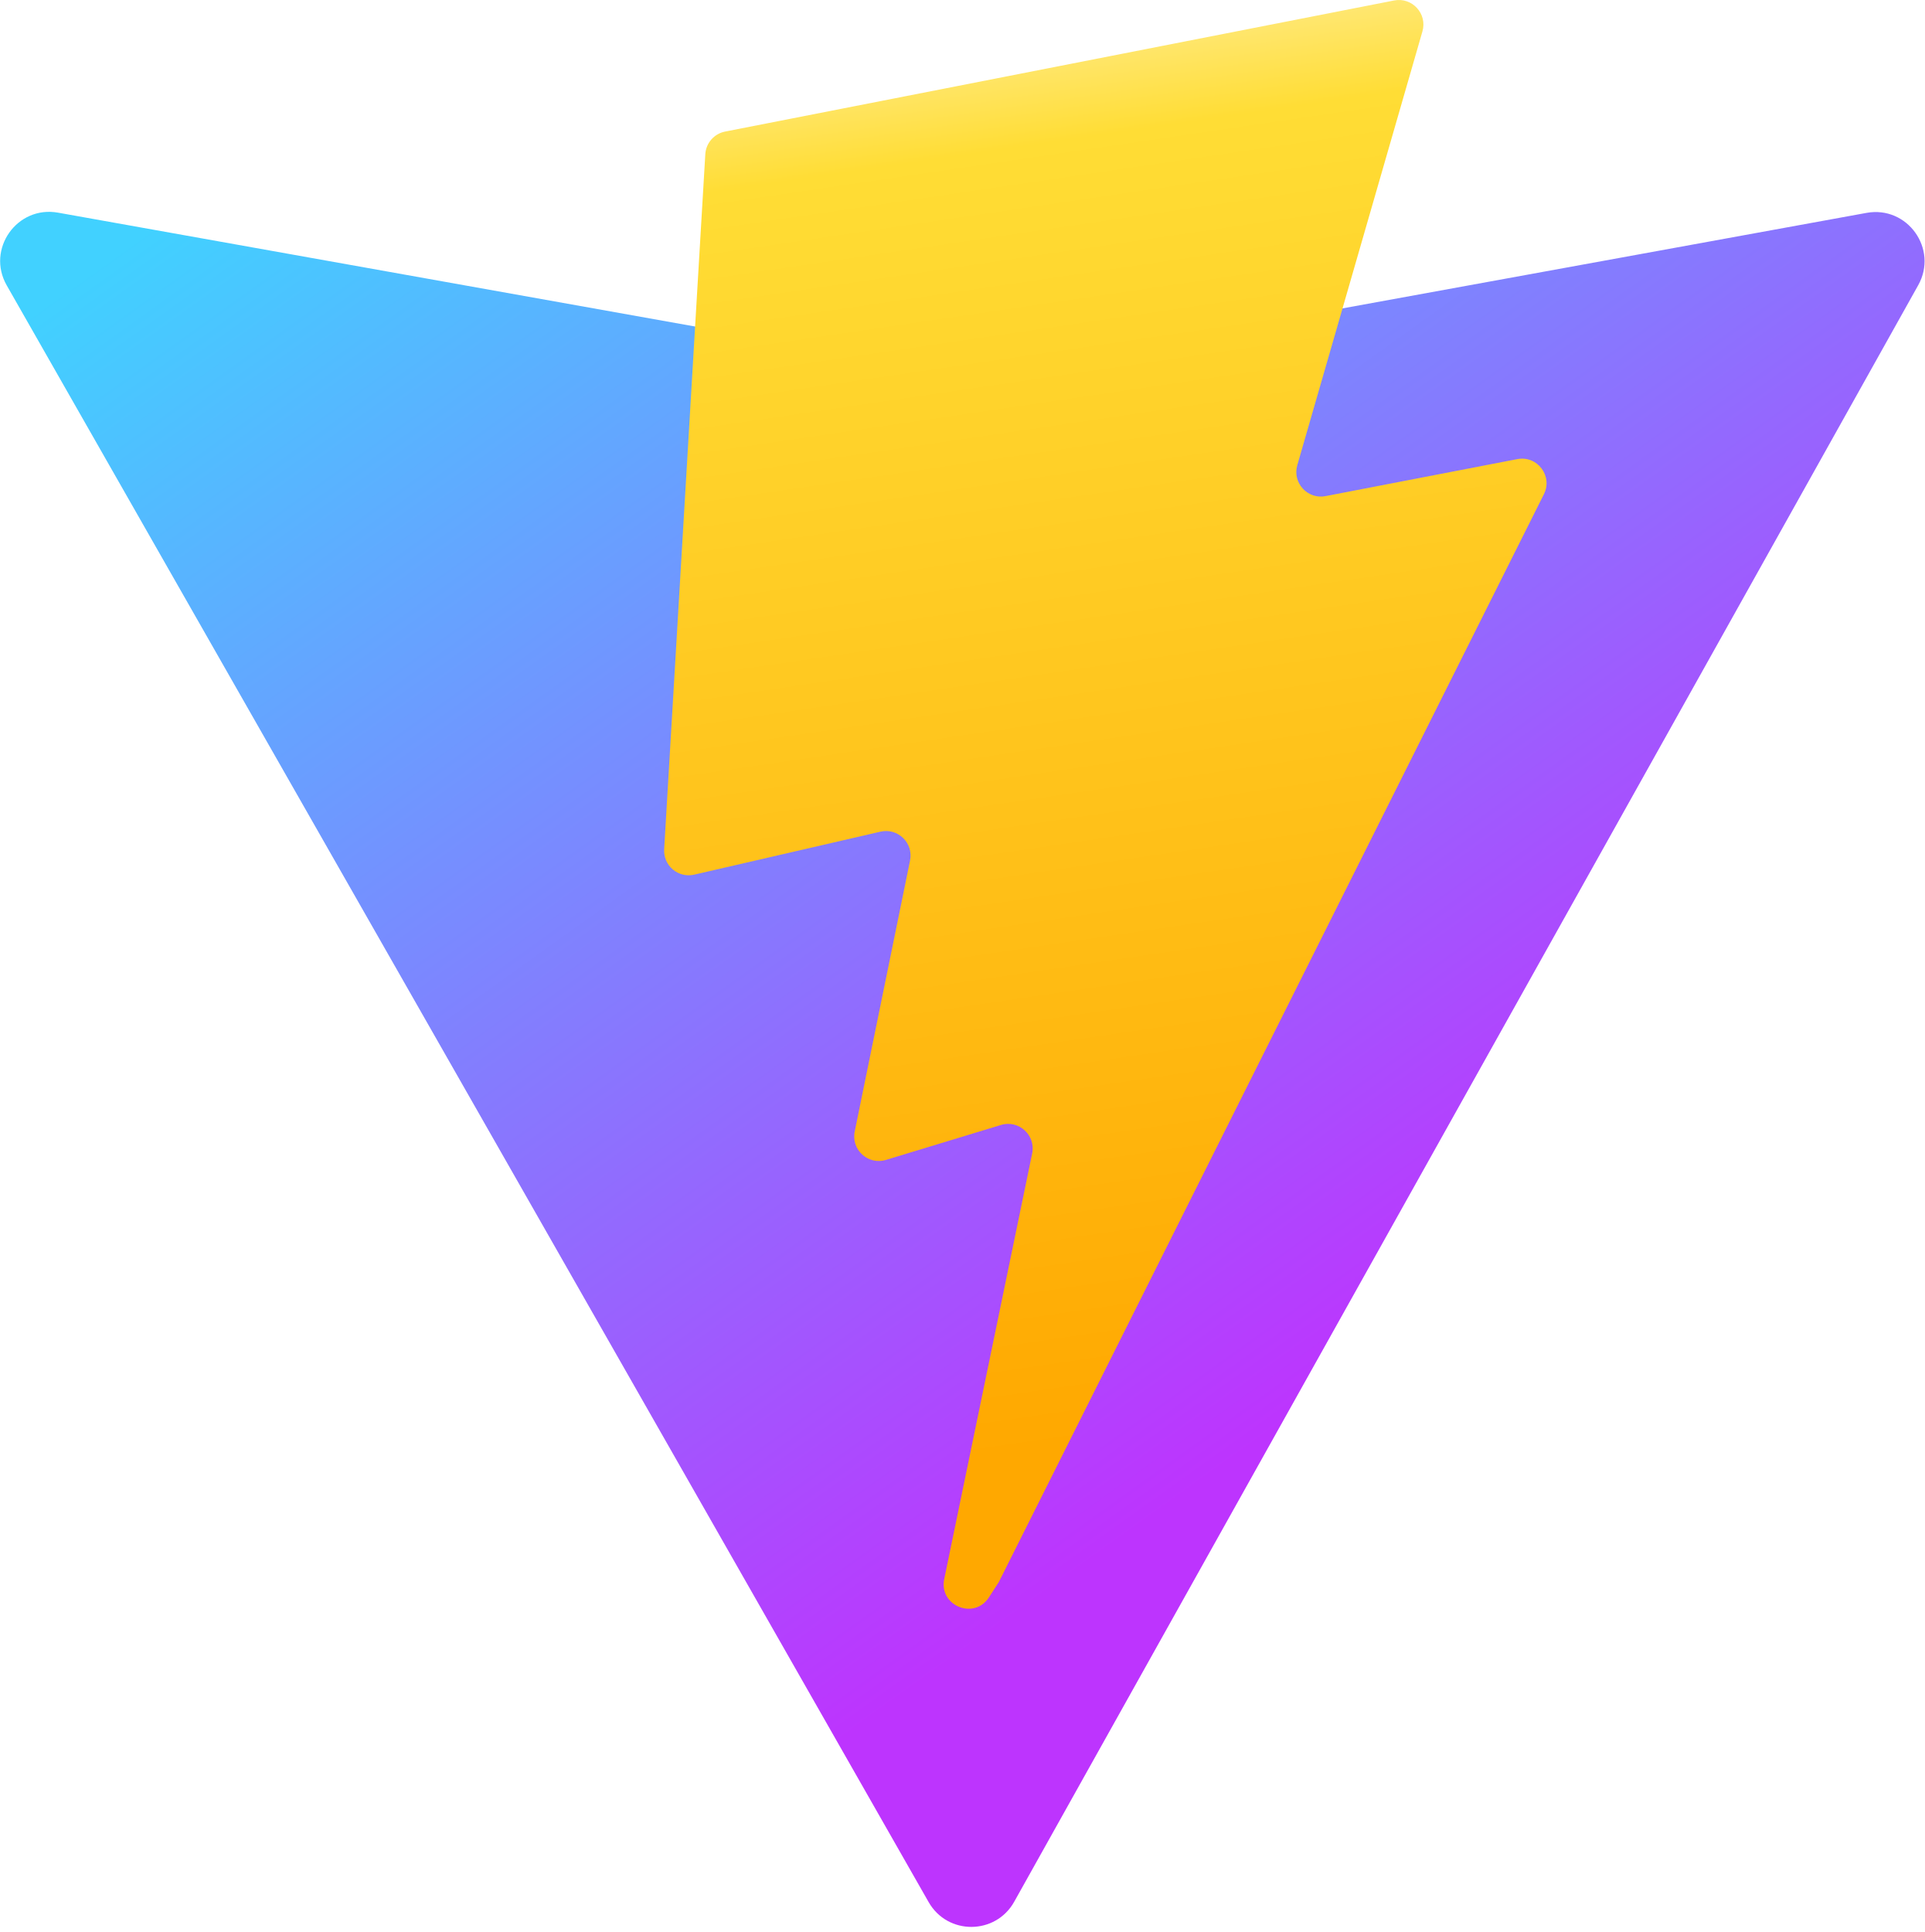
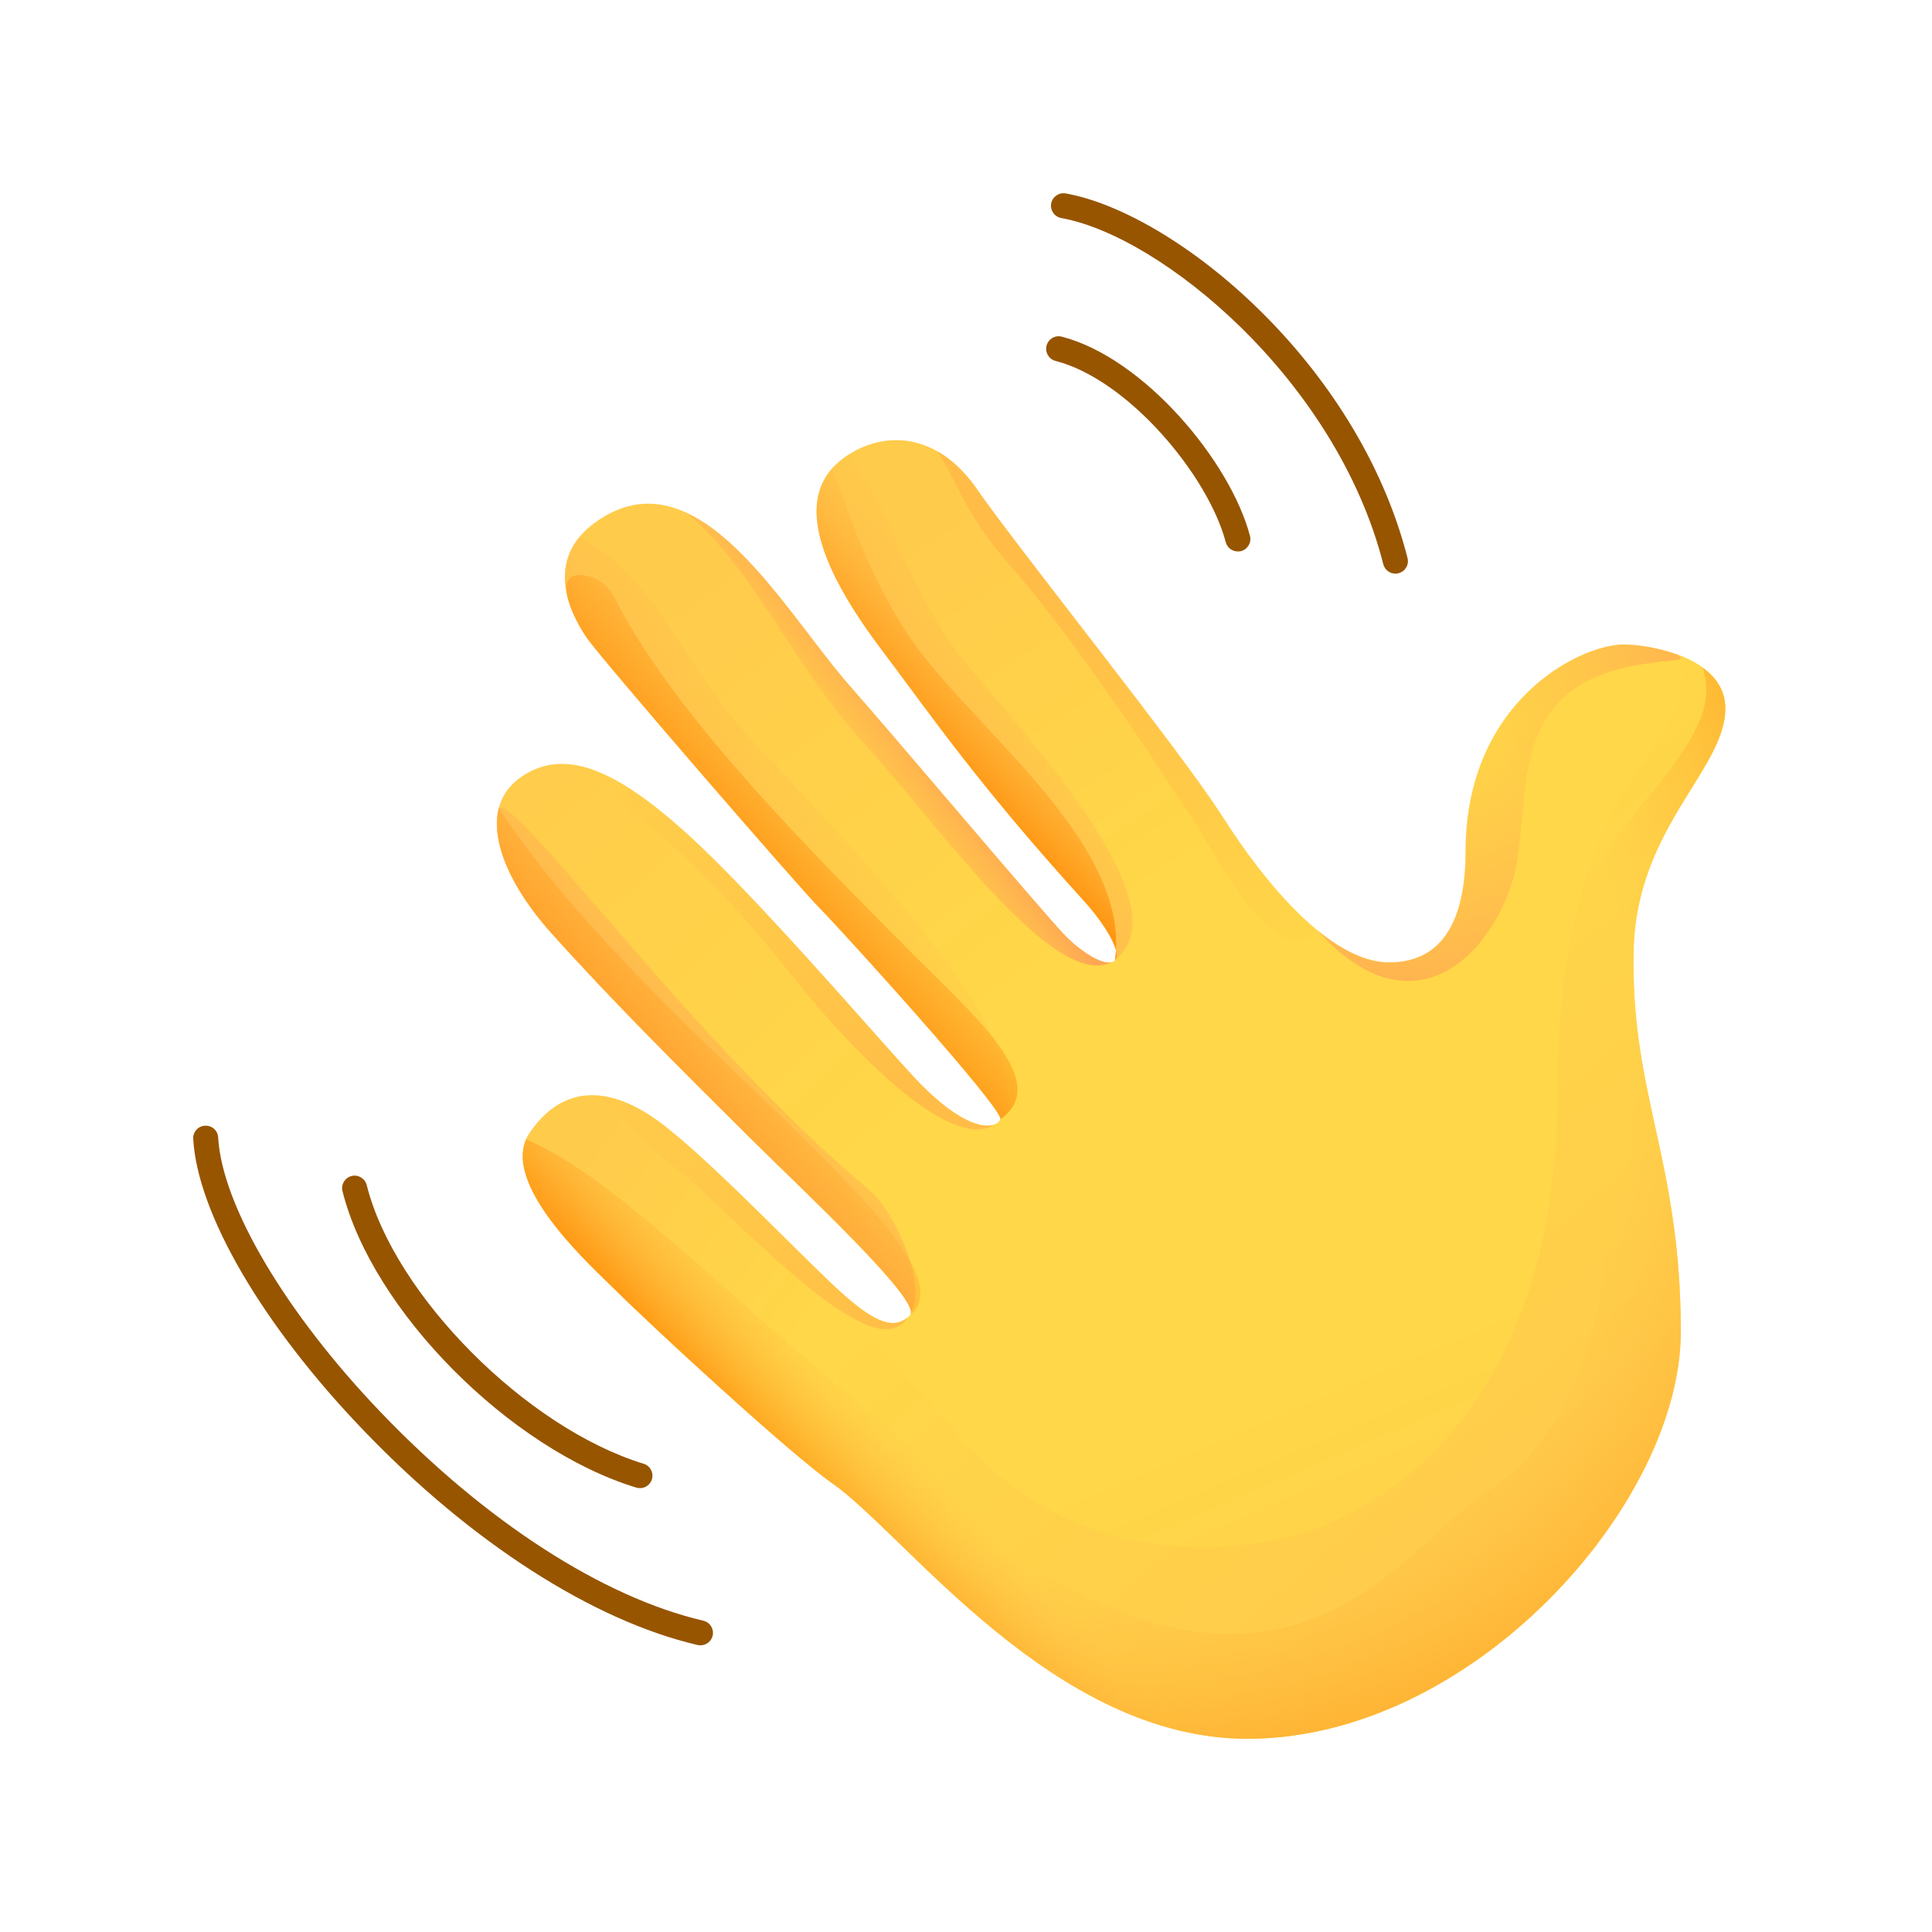
- <svg xmlns="http://www.w3.org/2000/svg" aria-hidden="true" role="img" class="iconify iconify--logos" width="31.88" height="32" preserveAspectRatio="xMidYMid meet" viewBox="0 0 256 257">
+ <svg xmlns="http://www.w3.org/2000/svg" width="800px" height="800px" viewBox="0 0 80 80" fill="none">
+   <path d="M26.501 61.621C26.453 61.621 26.401 61.612 26.348 61.599C21.1 59.999 15.416 54.263 14.182 49.324C14.112 49.045 14.282 48.766 14.557 48.696C14.836 48.627 15.115 48.797 15.185 49.071C16.323 53.626 21.789 59.123 26.649 60.61C26.924 60.693 27.076 60.98 26.994 61.255C26.928 61.477 26.723 61.621 26.501 61.621Z" fill="#975500" />
+   <path d="M29.003 68.129C28.964 68.129 28.925 68.125 28.885 68.116C24.544 67.105 19.496 63.862 15.041 59.215C10.874 54.873 8.175 50.253 8.001 47.158C7.984 46.874 8.201 46.626 8.489 46.613C8.773 46.595 9.021 46.813 9.034 47.101C9.191 49.917 11.841 54.389 15.786 58.5C20.106 63.007 24.966 66.141 29.121 67.109C29.4 67.175 29.574 67.454 29.509 67.733C29.452 67.968 29.238 68.129 29.003 68.129Z" fill="#975500" />
+   <path d="M51.256 22.834C51.025 22.834 50.816 22.681 50.755 22.45C50.027 19.687 46.718 15.72 43.706 14.944C43.432 14.874 43.262 14.591 43.336 14.312C43.41 14.033 43.689 13.867 43.968 13.941C47.359 14.818 50.942 19.094 51.758 22.189C51.832 22.463 51.666 22.747 51.387 22.821C51.343 22.83 51.3 22.834 51.256 22.834Z" fill="#975500" />
+   <path d="M57.782 23.754C57.551 23.754 57.341 23.597 57.28 23.366C55.34 15.729 48.087 9.77 43.946 9.029C43.663 8.976 43.479 8.71 43.527 8.427C43.58 8.144 43.846 7.961 44.129 8.009C48.641 8.819 56.208 14.961 58.283 23.108C58.353 23.387 58.187 23.666 57.908 23.736C57.864 23.749 57.825 23.754 57.782 23.754Z" fill="#975500" />
+   <path d="M44.901 37.324C45.733 38.243 46.483 39.451 46.165 39.769C45.846 40.087 44.87 39.512 44.125 38.762C43.379 38.017 41.596 45.95 41.422 46.351C41.291 46.652 39.216 49.032 38.131 51.294C37.769 52.049 37.821 54.324 37.686 54.459C37.141 55.004 36.448 54.947 34.953 53.627C33.458 52.306 32.682 60.174 34.465 61.416C37.512 63.544 43.606 71.996 51.657 71.996C60.972 71.996 69.599 62.279 69.599 55.148C69.599 48.017 67.507 45.314 67.646 39.337C67.76 34.277 71.443 31.862 71.443 29.334C71.443 27.206 68.283 26.688 67.245 26.688C65.406 26.688 60.689 29.046 60.689 35.253C60.689 37.668 60 39.852 57.529 39.852C55.057 39.852 52.298 36.461 50.628 33.815" fill="url(#paint0_linear)" />
+   <path d="M71.439 29.334C71.439 28.178 70.502 27.498 69.481 27.115C70.706 31.173 64.495 31.347 64.495 45.174C64.495 59.001 56.444 63.025 53.109 63.718C49.774 64.407 43.898 64.607 39.426 59.119C38.053 57.432 36.191 55.601 34.121 53.871C33.245 55.331 33.057 60.436 34.465 61.416C37.512 63.544 43.606 71.996 51.657 71.996C60.973 71.996 69.599 62.279 69.599 55.148C69.599 48.017 67.507 45.314 67.646 39.338C67.76 34.277 71.439 31.862 71.439 29.334Z" fill="url(#paint1_linear)" />
+   <path d="M34.953 53.627C33.458 52.306 29.923 48.54 27.621 46.696C25.32 44.856 23.31 44.878 21.928 46.909C20.546 48.941 24.574 52.506 25.494 53.426C26.902 54.834 32.682 60.174 34.465 61.421" fill="url(#paint2_linear)" />
+   <path d="M41.422 46.351C41.248 46.752 40.075 47.031 37.743 44.494C35.96 42.554 31.187 36.979 28.371 34.451C25.555 31.922 23.367 30.885 21.527 32.21C19.688 33.535 20.734 36.29 22.791 38.592C25.337 41.438 28.266 44.342 31.069 47.131C33.262 49.311 38.227 53.918 37.682 54.463" fill="url(#paint3_linear)" />
+   <path d="M31.073 47.127C33.144 49.185 37.678 53.4 37.725 54.328C38.379 53.308 37.185 50.274 35.921 49.211C28.615 43.06 21.558 33.143 20.66 33.44C20.276 34.883 21.248 36.861 22.791 38.592C25.337 41.434 28.266 44.342 31.073 47.127Z" fill="url(#paint4_linear)" />
+   <path d="M50.624 33.819C48.955 31.173 42.111 22.664 40.446 20.249C38.776 17.834 36.535 17.834 34.984 18.928C33.432 20.023 32.97 22.206 36.466 26.849C38.671 29.778 40.502 32.472 44.905 37.328L50.022 36.971L50.624 33.819Z" fill="url(#paint5_linear)" />
+   <path d="M44.125 38.762C43.379 38.017 36.767 30.179 35.271 28.497C32.469 25.349 28.916 18.606 24.679 21.609C22.451 23.187 23.659 25.476 24.291 26.395C24.923 27.315 33.144 36.805 33.951 37.607C34.757 38.413 41.596 45.946 41.426 46.347" fill="url(#paint6_linear)" />
+   <path d="M44.901 37.323C45.703 38.208 46.422 39.355 46.195 39.725C48.863 37.581 43.222 31.277 40.027 27.494C37.556 24.564 36.88 20.837 35.11 18.841C35.066 18.867 35.027 18.898 34.984 18.924C33.432 20.018 32.97 22.202 36.466 26.844C38.667 29.773 40.502 32.472 44.901 37.323Z" fill="url(#paint7_linear)" />
+   <path d="M33.946 37.611C34.753 38.418 41.592 45.95 41.422 46.351C43.536 43.505 35.341 35.14 31.374 30.911C27.935 27.245 27.346 24.037 23.99 22.237C22.743 23.745 23.733 25.593 24.286 26.4C24.919 27.32 33.144 36.809 33.946 37.611Z" fill="url(#paint8_linear)" />
+   <path d="M41.269 46.522C41.03 46.67 40.537 46.683 39.774 46.243C40.341 46.7 40.864 46.875 41.269 46.522Z" fill="url(#paint9_linear)" />
+   <path d="M67.729 27.551C69.486 27.237 69.795 27.437 69.481 27.115C68.627 26.797 67.712 26.688 67.241 26.688C65.401 26.688 60.685 29.046 60.685 35.253C60.685 37.668 59.996 39.852 57.52 39.852C56.544 39.852 55.528 39.325 54.547 38.522C58.889 43.331 62.293 38.801 62.812 35.698C63.331 32.594 62.577 28.475 67.729 27.551Z" fill="url(#paint10_radial)" />
+   <path d="M34.452 19.395C33.38 20.611 33.414 22.79 36.461 26.844C38.667 29.773 40.498 32.467 44.901 37.323C45.733 38.243 46.483 39.451 46.165 39.769C46.901 34.739 39.739 29.791 37.412 25.998C35.568 22.991 35.202 21.217 34.452 19.395Z" fill="url(#paint11_linear)" />
+   <path d="M33.946 37.611C34.753 38.418 41.592 45.95 41.422 46.351C42.93 45.275 41.901 43.596 39.569 41.264C34.788 36.482 28.131 30.057 25.455 24.765C25.202 24.264 24.731 23.893 24.177 23.823C22.735 23.636 23.807 25.698 24.291 26.4C24.919 27.32 33.144 36.809 33.946 37.611Z" fill="url(#paint12_linear)" />
+   <path d="M22.791 38.592C25.337 41.438 28.266 44.342 31.069 47.131C33.262 49.311 38.227 53.918 37.682 54.463C40.759 51.874 26.466 42.515 20.655 33.444C20.276 34.878 21.248 36.861 22.791 38.592Z" fill="url(#paint13_linear)" />
+   <path d="M37.054 54.978C37.346 54.865 37.499 54.73 37.547 54.581C37.019 54.987 36.326 54.843 34.953 53.627C33.458 52.306 29.923 48.54 27.621 46.696C26.61 45.889 25.655 45.44 24.783 45.362C26.03 46.142 25.45 46.421 28.223 48.548C29.714 49.69 35.154 55.723 37.054 54.978Z" fill="url(#paint14_linear)" />
+   <path d="M33.432 41.177C35.45 43.636 39.391 47.694 41.16 46.574C40.672 46.739 39.561 46.469 37.747 44.495C35.965 42.555 31.191 36.979 28.375 34.451C26.096 32.402 24.226 31.334 22.621 31.705C27.29 33.239 31.518 38.854 33.432 41.177Z" fill="url(#paint15_linear)" />
+   <path d="M35.616 30.598C38.837 34.102 43.619 41.055 46.043 39.839C45.646 39.961 44.792 39.433 44.125 38.762C43.379 38.017 36.767 30.179 35.271 28.497C33.327 26.317 31.03 22.411 28.388 21.217C31.052 23.318 33.005 27.76 35.616 30.598Z" fill="url(#paint16_linear)" />
+   <path d="M54.547 38.527C54.552 38.527 54.552 38.527 54.547 38.527C53.043 37.297 51.631 35.419 50.62 33.819C48.955 31.173 42.111 22.664 40.446 20.249C39.936 19.512 39.378 19.002 38.798 18.68C39.574 19.796 40.014 21.387 41.771 23.357C44.587 26.517 48.27 32.21 49.534 34.167C50.794 36.116 52.834 40.24 54.547 38.527Z" fill="url(#paint17_linear)" />
+   <path d="M63.771 66.591C62.725 64.045 61.195 62.493 58.985 63.949C52.956 67.92 46.021 66.578 37.325 59.551C29.57 53.278 25.559 48.797 21.785 47.175C20.878 49.237 24.609 52.546 25.49 53.426C26.898 54.834 32.678 60.174 34.461 61.421C37.508 63.548 43.602 72 51.653 72C56.156 71.996 60.489 69.734 63.771 66.591Z" fill="url(#paint18_linear)" />
+   <path d="M67.642 39.337C67.755 34.277 71.439 31.862 71.439 29.333C71.439 28.588 71.051 28.043 70.501 27.646C71.173 29.617 69.573 31.365 67.184 34.338C64.595 37.559 64.024 42.559 65.802 47.563C67.585 52.567 65.34 59.468 61.718 61.652C58.096 63.836 53.283 73.439 39.504 62.589C39.5 62.584 39.5 62.584 39.495 62.58C38.654 61.8 37.822 61.107 36.98 60.584C31.161 56.979 27.844 53.736 25.337 51.011C24.845 50.475 23.519 48.422 21.941 49.097C22.73 50.885 24.853 52.79 25.49 53.426C26.898 54.834 32.678 60.174 34.461 61.421C34.692 61.582 34.944 61.782 35.21 62.014C35.28 62.075 35.35 62.136 35.42 62.197C35.437 62.214 35.459 62.231 35.476 62.245C35.52 62.284 35.568 62.327 35.611 62.367C35.62 62.375 35.633 62.384 35.642 62.397C37.451 64.04 39.94 66.76 42.991 68.883C42.991 68.883 42.996 68.883 42.996 68.888C43.262 69.075 43.536 69.258 43.811 69.433C43.815 69.437 43.82 69.437 43.824 69.441C44.099 69.616 44.378 69.786 44.657 69.947C44.661 69.947 44.661 69.951 44.665 69.951C46.775 71.163 49.116 72 51.644 72C60.959 72 69.586 62.284 69.586 55.152C69.586 48.021 67.507 45.318 67.642 39.337Z" fill="url(#paint19_radial)" />
  <defs>
-     <linearGradient id="IconifyId1813088fe1fbc01fb466" x1="-.828%" x2="57.636%" y1="7.652%" y2="78.411%">
-       <stop offset="0%" stop-color="#41D1FF" />
-       <stop offset="100%" stop-color="#BD34FE" />
+     <linearGradient id="paint0_linear" x1="65.07" y1="73.841" x2="57.394" y2="55.856" gradientUnits="userSpaceOnUse">
+       <stop offset="0.001" stop-color="#FFCB4B" />
+       <stop offset="1" stop-color="#FFD748" />
    </linearGradient>
-     <linearGradient id="IconifyId1813088fe1fbc01fb467" x1="43.376%" x2="50.316%" y1="2.242%" y2="89.03%">
-       <stop offset="0%" stop-color="#FFEA83" />
-       <stop offset="8.333%" stop-color="#FFDD35" />
-       <stop offset="100%" stop-color="#FFA800" />
+     <linearGradient id="paint1_linear" x1="66.598" y1="61.333" x2="50.498" y2="42.128" gradientUnits="userSpaceOnUse">
+       <stop offset="0.001" stop-color="#FFCB4B" />
+       <stop offset="1" stop-color="#FFD748" />
    </linearGradient>
+     <linearGradient id="paint2_linear" x1="23.564" y1="48.547" x2="33.052" y2="55.533" gradientUnits="userSpaceOnUse">
+       <stop offset="0.001" stop-color="#FFCB4B" />
+       <stop offset="1" stop-color="#FFD748" />
+     </linearGradient>
+     <linearGradient id="paint3_linear" x1="20.11" y1="30.055" x2="36.756" y2="47.477" gradientUnits="userSpaceOnUse">
+       <stop offset="0.001" stop-color="#FFCB4B" />
+       <stop offset="1" stop-color="#FFD748" />
+     </linearGradient>
+     <linearGradient id="paint4_linear" x1="32.889" y1="40.401" x2="27.386" y2="45.585" gradientUnits="userSpaceOnUse">
+       <stop stop-color="#FFBC47" stop-opacity="0" />
+       <stop offset="1" stop-color="#FFA754" />
+     </linearGradient>
+     <linearGradient id="paint5_linear" x1="38.09" y1="21.835" x2="47.749" y2="37.015" gradientUnits="userSpaceOnUse">
+       <stop offset="0.001" stop-color="#FFCB4B" />
+       <stop offset="1" stop-color="#FFD748" />
+     </linearGradient>
+     <linearGradient id="paint6_linear" x1="28.118" y1="24.357" x2="41.228" y2="42.067" gradientUnits="userSpaceOnUse">
+       <stop offset="0.001" stop-color="#FFCB4B" />
+       <stop offset="1" stop-color="#FFD748" />
+     </linearGradient>
+     <linearGradient id="paint7_linear" x1="43.71" y1="26.494" x2="35.43" y2="33.969" gradientUnits="userSpaceOnUse">
+       <stop stop-color="#FFBC47" stop-opacity="0" />
+       <stop offset="1" stop-color="#FFA754" />
+     </linearGradient>
+     <linearGradient id="paint8_linear" x1="36.093" y1="31.82" x2="24.708" y2="40.143" gradientUnits="userSpaceOnUse">
+       <stop stop-color="#FFBC47" stop-opacity="0" />
+       <stop offset="1" stop-color="#FFA754" />
+     </linearGradient>
+     <linearGradient id="paint9_linear" x1="44.574" y1="43.421" x2="33.189" y2="51.744" gradientUnits="userSpaceOnUse">
+       <stop stop-color="#FFBC47" stop-opacity="0" />
+       <stop offset="1" stop-color="#FFA754" />
+     </linearGradient>
+     <radialGradient id="paint10_radial" cx="0" cy="0" r="1" gradientUnits="userSpaceOnUse" gradientTransform="translate(59.5133 29.9083) scale(13.6681)">
+       <stop stop-color="#FFBC47" stop-opacity="0" />
+       <stop offset="1" stop-color="#FFA754" />
+     </radialGradient>
+     <linearGradient id="paint11_linear" x1="45.225" y1="25.026" x2="38.152" y2="31.581" gradientUnits="userSpaceOnUse">
+       <stop offset="0.312" stop-color="#FFBC47" stop-opacity="0" />
+       <stop offset="1" stop-color="#FF8900" />
+     </linearGradient>
+     <linearGradient id="paint12_linear" x1="39.809" y1="28.579" x2="30.494" y2="36.974" gradientUnits="userSpaceOnUse">
+       <stop offset="0.312" stop-color="#FFBC47" stop-opacity="0" />
+       <stop offset="1" stop-color="#FF8900" />
+     </linearGradient>
+     <linearGradient id="paint13_linear" x1="36.661" y1="37.659" x2="25.161" y2="47.319" gradientUnits="userSpaceOnUse">
+       <stop offset="0.312" stop-color="#FFBC47" stop-opacity="0" />
+       <stop offset="1" stop-color="#FF8900" />
+     </linearGradient>
+     <linearGradient id="paint14_linear" x1="24.113" y1="44.677" x2="37.482" y2="55.544" gradientUnits="userSpaceOnUse">
+       <stop stop-color="#FFBC47" stop-opacity="0" />
+       <stop offset="1" stop-color="#FFBC47" />
+     </linearGradient>
+     <linearGradient id="paint15_linear" x1="26.672" y1="31.206" x2="37.108" y2="47.076" gradientUnits="userSpaceOnUse">
+       <stop stop-color="#FFBC47" stop-opacity="0" />
+       <stop offset="1" stop-color="#FFBC47" />
+     </linearGradient>
+     <linearGradient id="paint16_linear" x1="34.846" y1="32.34" x2="37.779" y2="30.097" gradientUnits="userSpaceOnUse">
+       <stop stop-color="#FFBC47" stop-opacity="0" />
+       <stop offset="1" stop-color="#FFA754" />
+     </linearGradient>
+     <linearGradient id="paint17_linear" x1="49.317" y1="41.199" x2="45.407" y2="22.569" gradientUnits="userSpaceOnUse">
+       <stop stop-color="#FFBC47" stop-opacity="0" />
+       <stop offset="1" stop-color="#FFBC47" />
+     </linearGradient>
+     <linearGradient id="paint18_linear" x1="40.392" y1="59.08" x2="34.527" y2="64.47" gradientUnits="userSpaceOnUse">
+       <stop offset="0.312" stop-color="#FFBC47" stop-opacity="0" />
+       <stop offset="1" stop-color="#FF8900" />
+     </linearGradient>
+     <radialGradient id="paint19_radial" cx="0" cy="0" r="1" gradientUnits="userSpaceOnUse" gradientTransform="translate(44.2763 41.2639) rotate(48.1401) scale(39.6178 35.9605)">
+       <stop offset="0.613" stop-color="#FFBC47" stop-opacity="0" />
+       <stop offset="1" stop-color="#FF8900" />
+     </radialGradient>
  </defs>
-   <path fill="url(#IconifyId1813088fe1fbc01fb466)" d="M255.153 37.938L134.897 252.976c-2.483 4.44-8.862 4.466-11.382.048L.875 37.958c-2.746-4.814 1.371-10.646 6.827-9.67l120.385 21.517a6.537 6.537 0 0 0 2.322-.004l117.867-21.483c5.438-.991 9.574 4.796 6.877 9.62Z" />
-   <path fill="url(#IconifyId1813088fe1fbc01fb467)" d="M185.432.063L96.44 17.501a3.268 3.268 0 0 0-2.634 3.014l-5.474 92.456a3.268 3.268 0 0 0 3.997 3.378l24.777-5.718c2.318-.535 4.413 1.507 3.936 3.838l-7.361 36.047c-.495 2.426 1.782 4.5 4.151 3.78l15.304-4.649c2.372-.72 4.652 1.36 4.15 3.788l-11.698 56.621c-.732 3.542 3.979 5.473 5.943 2.437l1.313-2.028l72.516-144.72c1.215-2.423-.88-5.186-3.54-4.672l-25.505 4.922c-2.396.462-4.435-1.77-3.759-4.114l16.646-57.705c.677-2.35-1.37-4.583-3.769-4.113Z" />
</svg>
